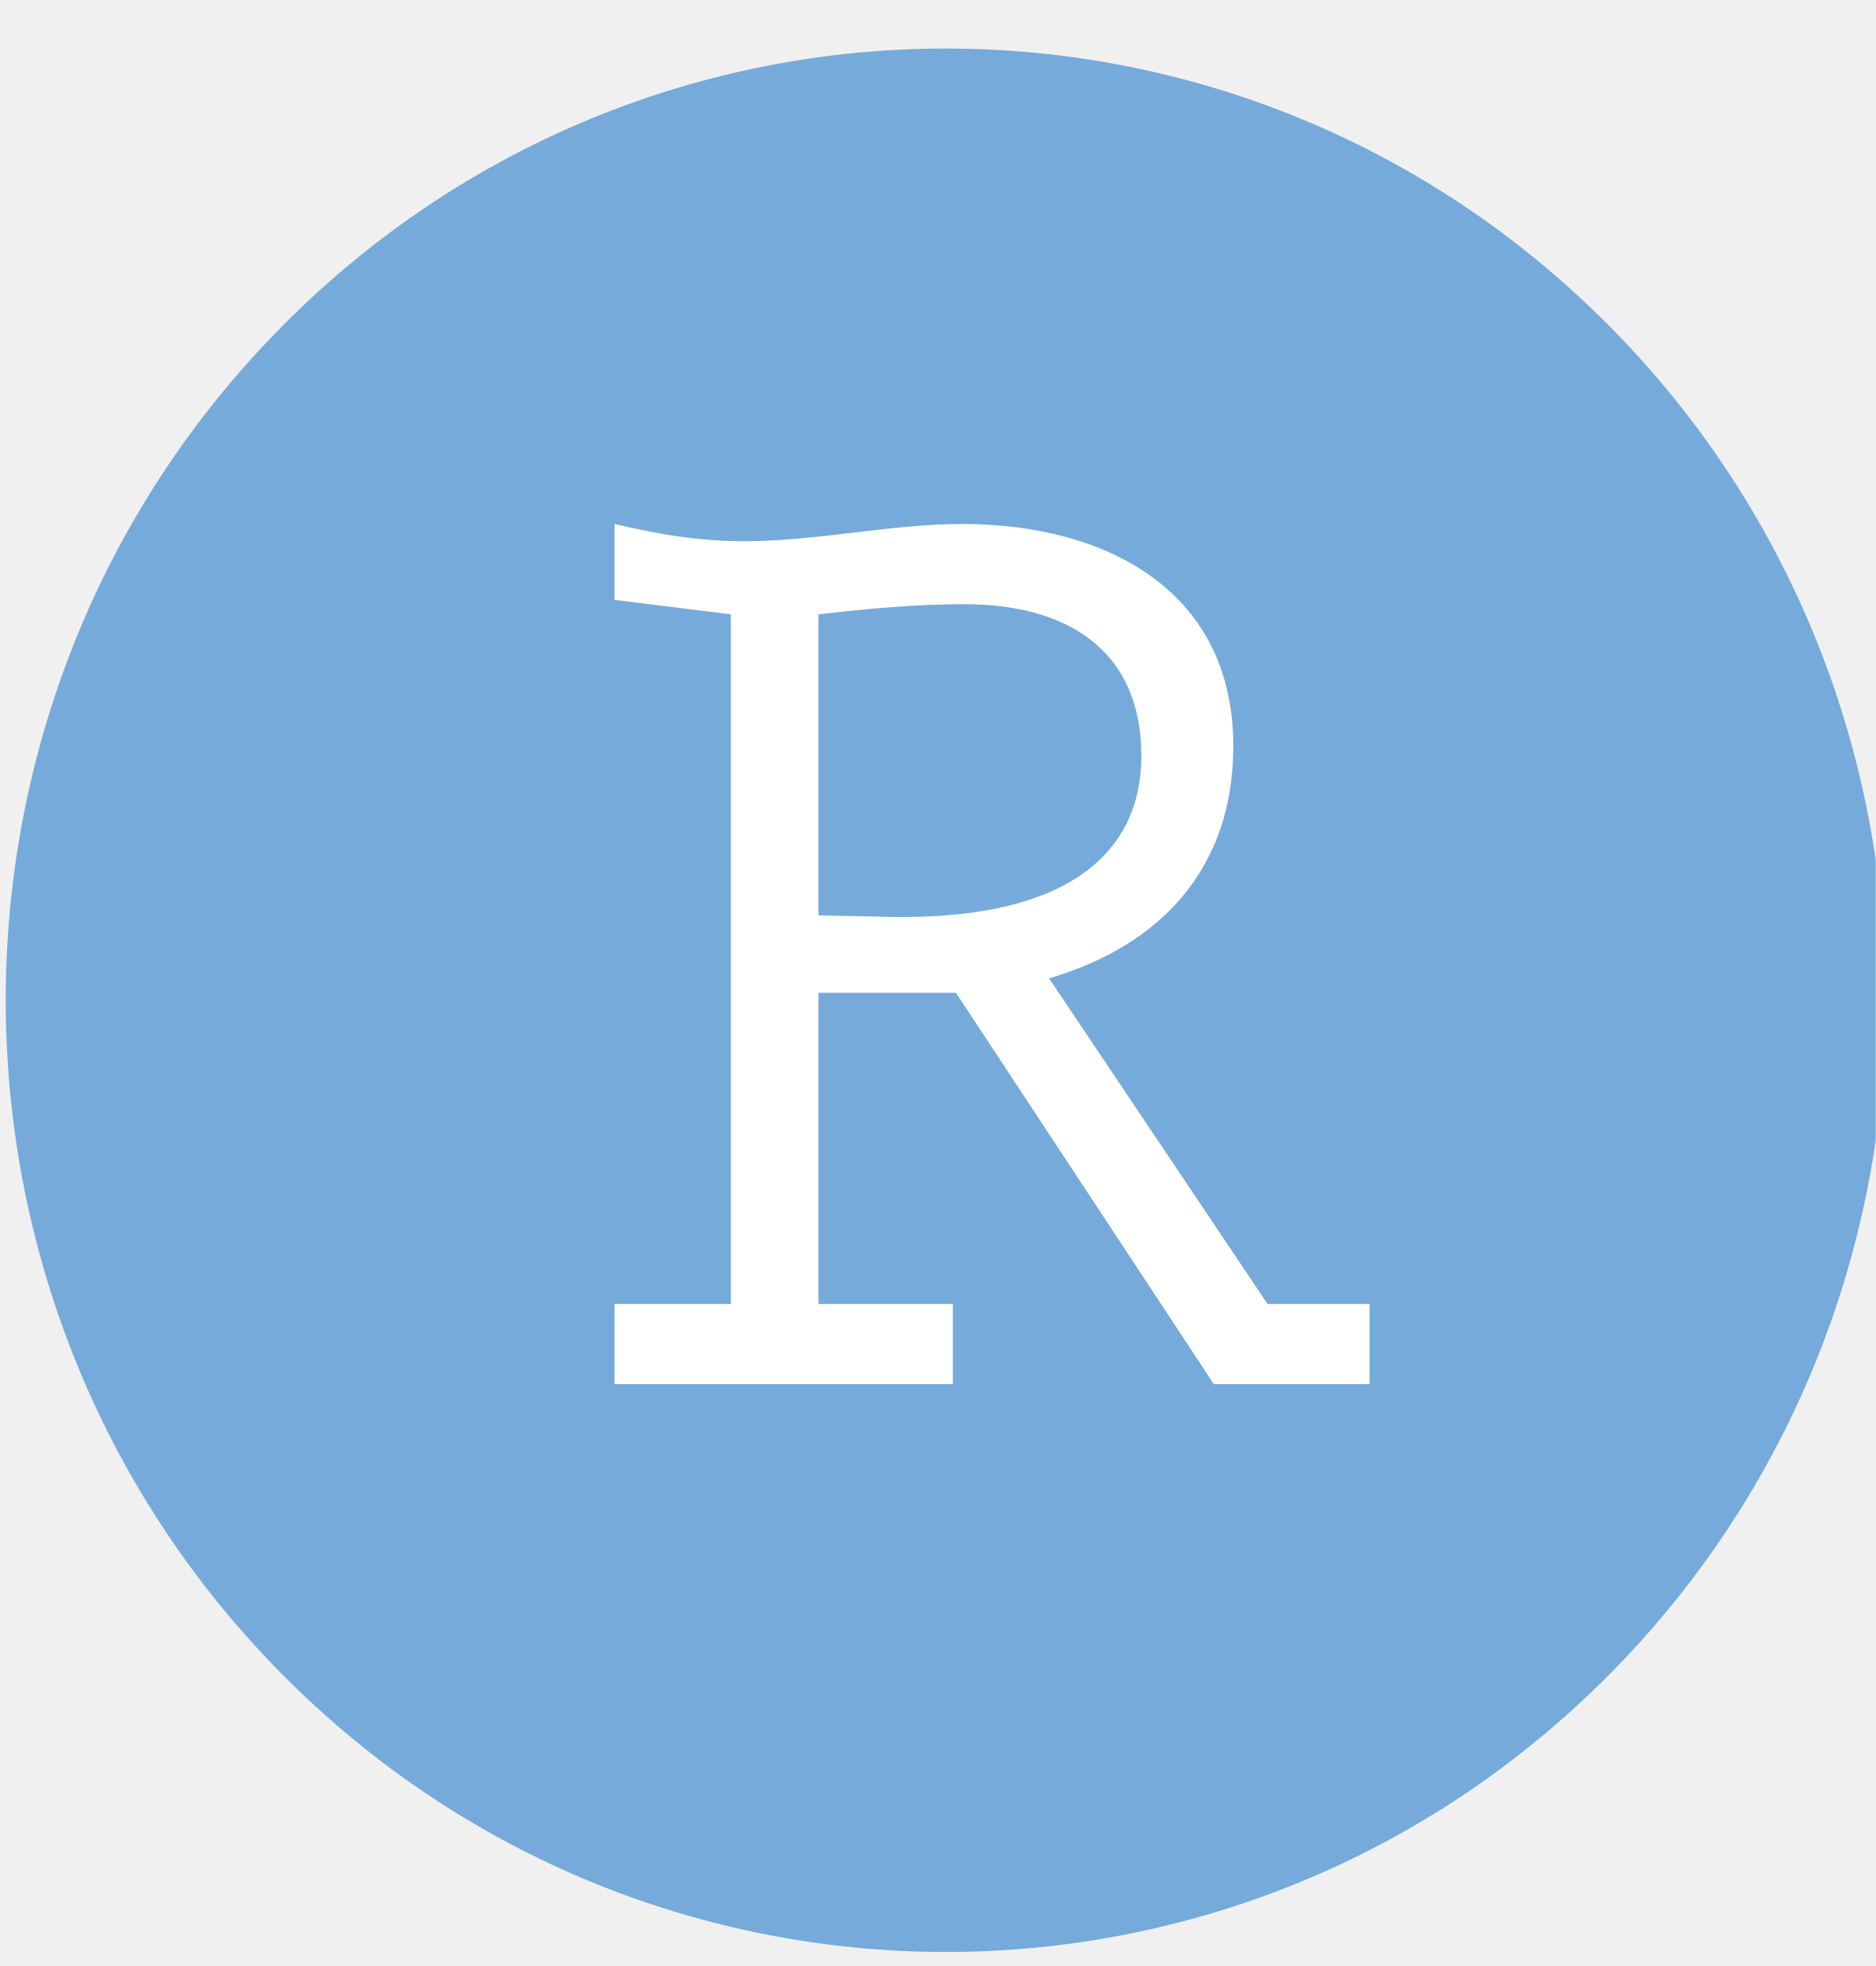
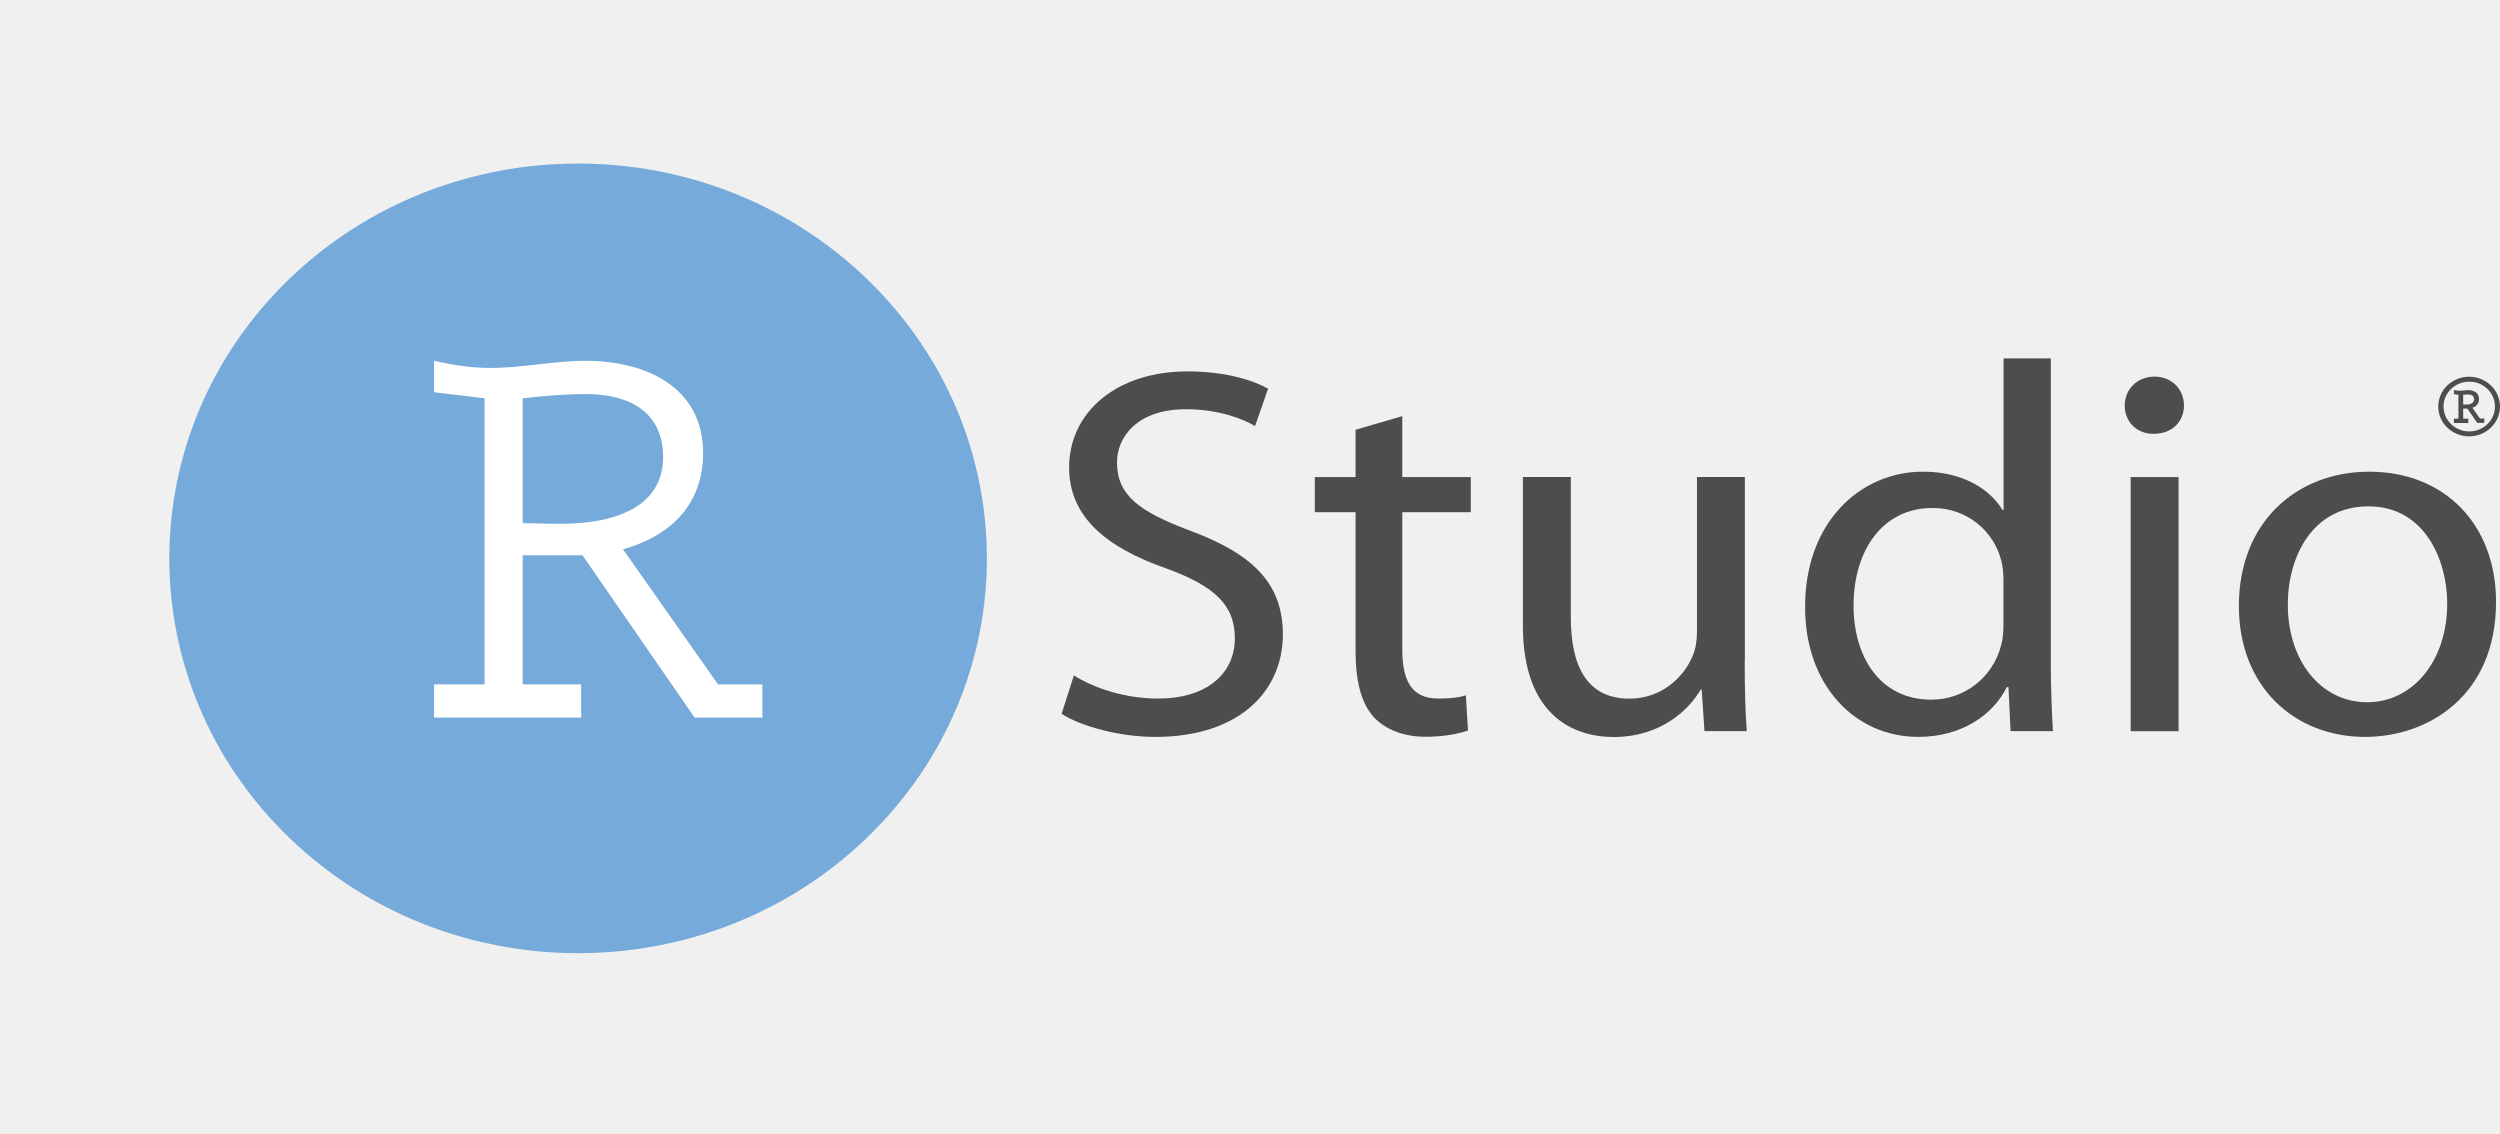
- <svg xmlns="http://www.w3.org/2000/svg" width="124" height="130" viewBox="0 0 124 130" fill="none">
-   <g clip-path="url(#clip0_183_687)">
-     <path d="M106.474 110.64C130.744 86.064 130.744 46.218 106.474 21.642C82.203 -2.934 42.853 -2.934 18.582 21.642C-5.688 46.218 -5.688 86.064 18.582 110.64C42.853 135.216 82.203 135.216 106.474 110.64Z" fill="#75AADB" />
-     <path d="M83.797 86.225H90.538V91.526H80.246L63.195 65.647H54.107V86.225H62.994V91.526H40.626V86.225H48.309V40.621L40.626 39.666V34.648C43.535 35.319 46.062 35.786 49.232 35.786C54.007 35.786 58.882 34.648 63.656 34.648C72.924 34.648 81.531 38.914 81.531 49.335C81.531 57.4 76.756 62.519 69.353 64.692L83.797 86.225ZM54.107 60.528L58.982 60.63C70.878 60.812 75.452 56.181 75.452 50.005C75.452 42.794 70.296 39.95 63.756 39.95C60.667 39.95 57.477 40.235 54.107 40.621V60.528Z" fill="white" />
-   </g>
-   <defs>
-     <clipPath id="clip0_183_687">
-       <rect width="124" height="130" fill="white" />
-     </clipPath>
-   </defs>
+ <svg xmlns="http://www.w3.org/2000/svg" width="150" height="68" viewBox="0 0 150 68" fill="none">
+   <path d="M52.029 50.253C61.608 41.002 61.608 26.002 52.029 16.751C42.451 7.5 26.922 7.5 17.343 16.751C7.765 26.002 7.765 41.002 17.343 50.253C26.922 59.504 42.451 59.504 52.029 50.253Z" fill="#75AADB" />
+   <path d="M64.432 40.528C65.706 41.316 67.527 41.913 69.491 41.913C72.396 41.913 74.091 40.429 74.091 38.288C74.091 36.338 72.919 35.168 69.95 34.097C66.363 32.836 64.147 31.008 64.147 28.049C64.147 24.738 66.981 22.283 71.256 22.283C73.473 22.283 75.135 22.788 76.086 23.323L75.302 25.564C74.613 25.151 73.148 24.554 71.161 24.554C68.161 24.554 67.02 26.29 67.02 27.735C67.02 29.724 68.359 30.695 71.391 31.834C75.112 33.218 76.972 34.954 76.972 38.074C76.972 41.347 74.494 44.214 69.308 44.214C67.187 44.214 64.875 43.587 63.695 42.83L64.432 40.528Z" fill="#4D4D4D" />
+   <path d="M84.137 24.967V28.622H88.246V30.733H84.137V38.953C84.137 40.842 84.691 41.912 86.29 41.912C87.074 41.912 87.533 41.851 87.953 41.721L88.079 43.831C87.525 44.023 86.647 44.206 85.538 44.206C84.2 44.206 83.123 43.763 82.442 43.044C81.659 42.195 81.334 40.842 81.334 39.044V30.733H78.888V28.622H81.334V25.785L84.137 24.967Z" fill="#4D4D4D" />
+   <path d="M104.683 39.678C104.683 41.284 104.714 42.668 104.809 43.869H102.268L102.102 41.383H102.038C101.318 42.615 99.624 44.221 96.821 44.221C94.343 44.221 91.374 42.867 91.374 37.545V28.621H94.248V37.032C94.248 39.931 95.19 41.919 97.771 41.919C99.695 41.919 101.033 40.627 101.555 39.365C101.722 38.99 101.817 38.485 101.817 37.95V28.621H104.691V39.678H104.683Z" fill="#4D4D4D" />
+   <path d="M123.049 21.502V39.931C123.049 41.284 123.113 42.829 123.176 43.869H120.635L120.508 41.223H120.413C119.566 42.921 117.674 44.213 115.093 44.213C111.277 44.213 108.308 41.093 108.308 36.459C108.276 31.389 111.57 28.3 115.386 28.3C117.832 28.3 119.431 29.401 120.152 30.602H120.215V21.502H123.049ZM120.207 34.823C120.207 34.478 120.176 34.004 120.081 33.66C119.653 31.924 118.093 30.479 115.94 30.479C112.971 30.479 111.213 33.003 111.213 36.337C111.213 39.426 112.813 41.98 115.877 41.98C117.8 41.98 119.566 40.718 120.081 38.669C120.176 38.294 120.207 37.912 120.207 37.468V34.823Z" fill="#4D4D4D" />
+   <path d="M131.038 24.332C131.038 25.281 130.349 26.03 129.209 26.03C128.164 26.03 127.483 25.273 127.483 24.332C127.483 23.384 128.204 22.597 129.281 22.597C130.318 22.604 131.038 23.361 131.038 24.332ZM127.84 43.87V28.622H130.714V43.87H127.84Z" fill="#4D4D4D" />
+   <path d="M149.762 36.116C149.762 41.752 145.685 44.214 141.901 44.214C137.657 44.214 134.332 41.186 134.332 36.368C134.332 31.298 137.823 28.301 142.162 28.301C146.699 28.308 149.762 31.489 149.762 36.116ZM137.269 36.276C137.269 39.618 139.225 42.134 142.035 42.134C144.775 42.134 146.833 39.649 146.833 36.208C146.833 33.623 145.495 30.381 142.107 30.381C138.734 30.381 137.269 33.409 137.269 36.276Z" fill="#4D4D4D" />
+   <path d="M43.081 41.063H45.741V43.058H41.679L34.95 33.316H31.363V41.063H34.87V43.058H26.043V41.063H29.075V23.896L26.043 23.536V21.648C27.191 21.9 28.189 22.076 29.439 22.076C31.324 22.076 33.248 21.648 35.132 21.648C38.789 21.648 42.186 23.253 42.186 27.176C42.186 30.212 40.302 32.139 37.38 32.957L43.081 41.063ZM31.363 31.389L33.287 31.428C37.982 31.497 39.787 29.753 39.787 27.428C39.787 24.714 37.752 23.643 35.171 23.643C33.952 23.643 32.693 23.75 31.363 23.896V31.389Z" fill="white" />
+   <path d="M148.147 22.604C147.125 22.604 146.294 23.406 146.294 24.393C146.294 25.379 147.125 26.182 148.147 26.182C149.168 26.182 149.999 25.379 149.999 24.393C149.999 23.406 149.168 22.604 148.147 22.604ZM149.698 24.393C149.698 25.219 149.002 25.884 148.154 25.884C147.299 25.884 146.611 25.211 146.611 24.393C146.611 23.567 147.307 22.902 148.154 22.902C149.002 22.894 149.698 23.567 149.698 24.393Z" fill="#4D4D4D" />
+   <path d="M148.804 25.12L148.345 24.47C148.606 24.378 148.741 24.195 148.741 23.935C148.741 23.545 148.4 23.407 148.076 23.407C147.988 23.407 147.901 23.415 147.822 23.43C147.743 23.438 147.656 23.445 147.577 23.445C147.466 23.445 147.379 23.43 147.284 23.407L147.236 23.399V23.652L147.506 23.682V25.12H147.236V25.38H148.099V25.12H147.791V24.516H148.044L148.622 25.357L148.638 25.372H149.057V25.112H148.804V25.12ZM148.448 23.958C148.448 24.049 148.408 24.126 148.337 24.179C148.25 24.241 148.115 24.271 147.941 24.271H147.791V23.682C147.901 23.675 147.996 23.667 148.083 23.667C148.25 23.667 148.448 23.721 148.448 23.958Z" fill="#4D4D4D" />
</svg>
